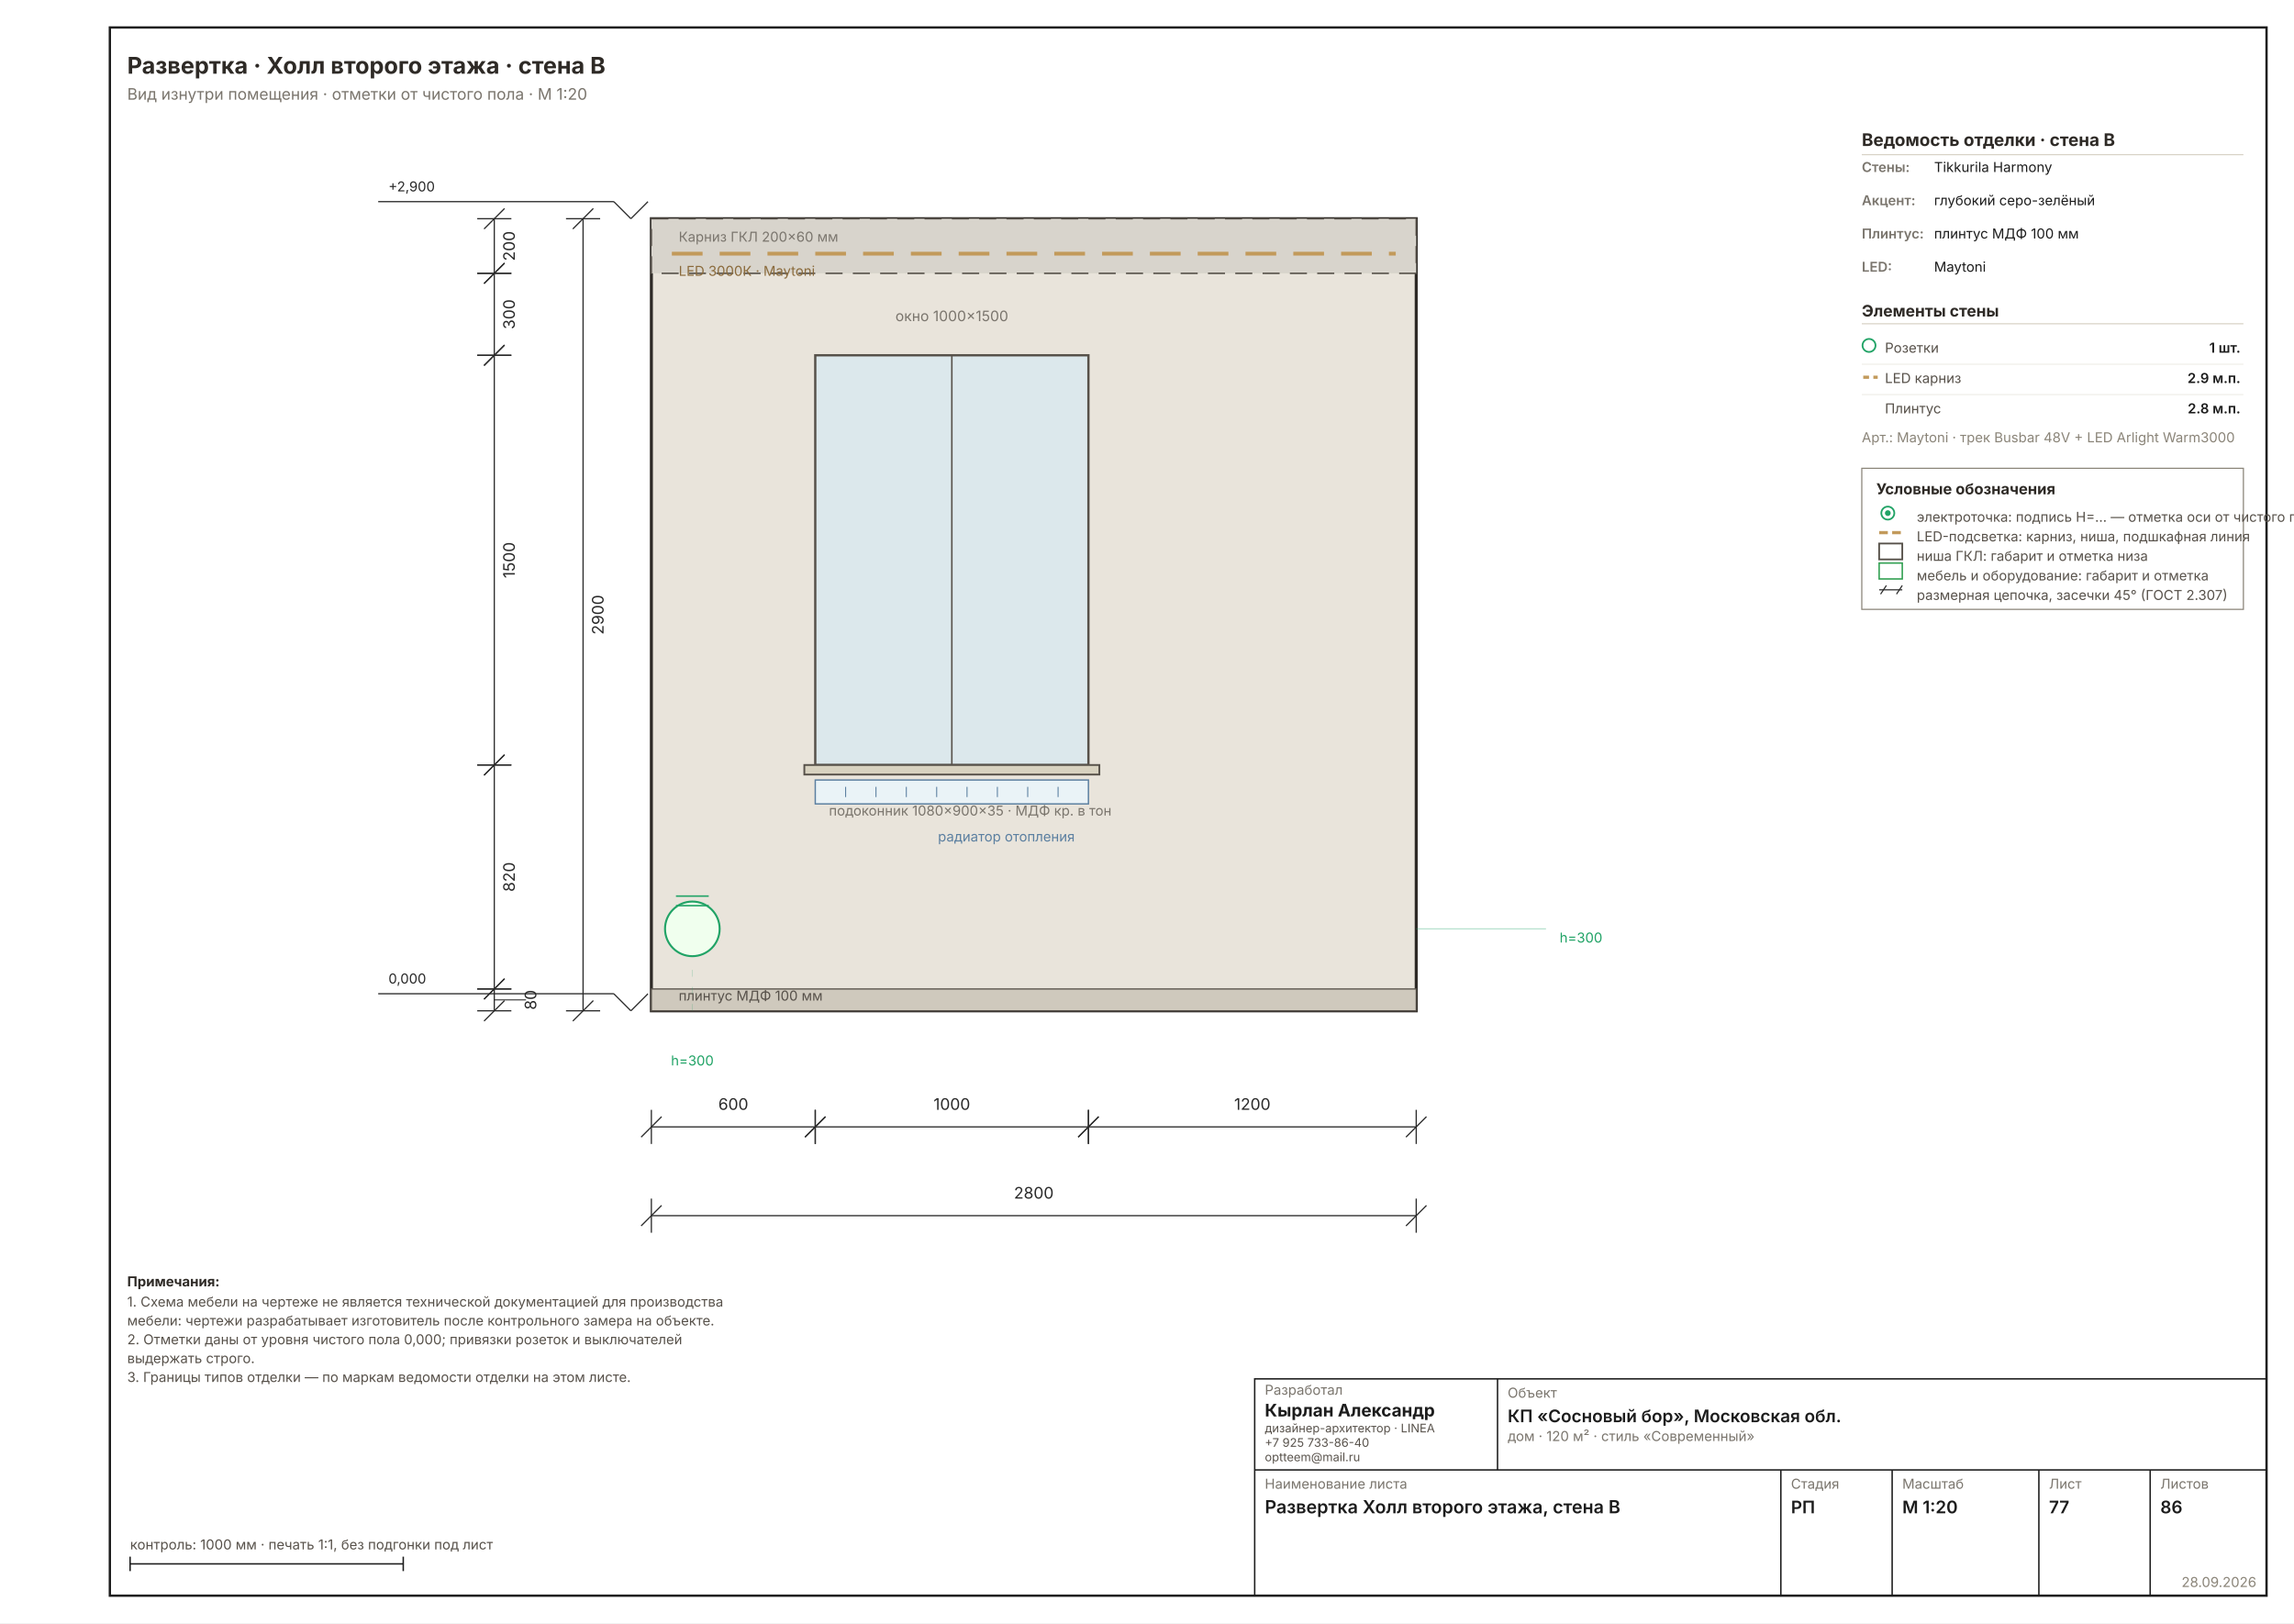
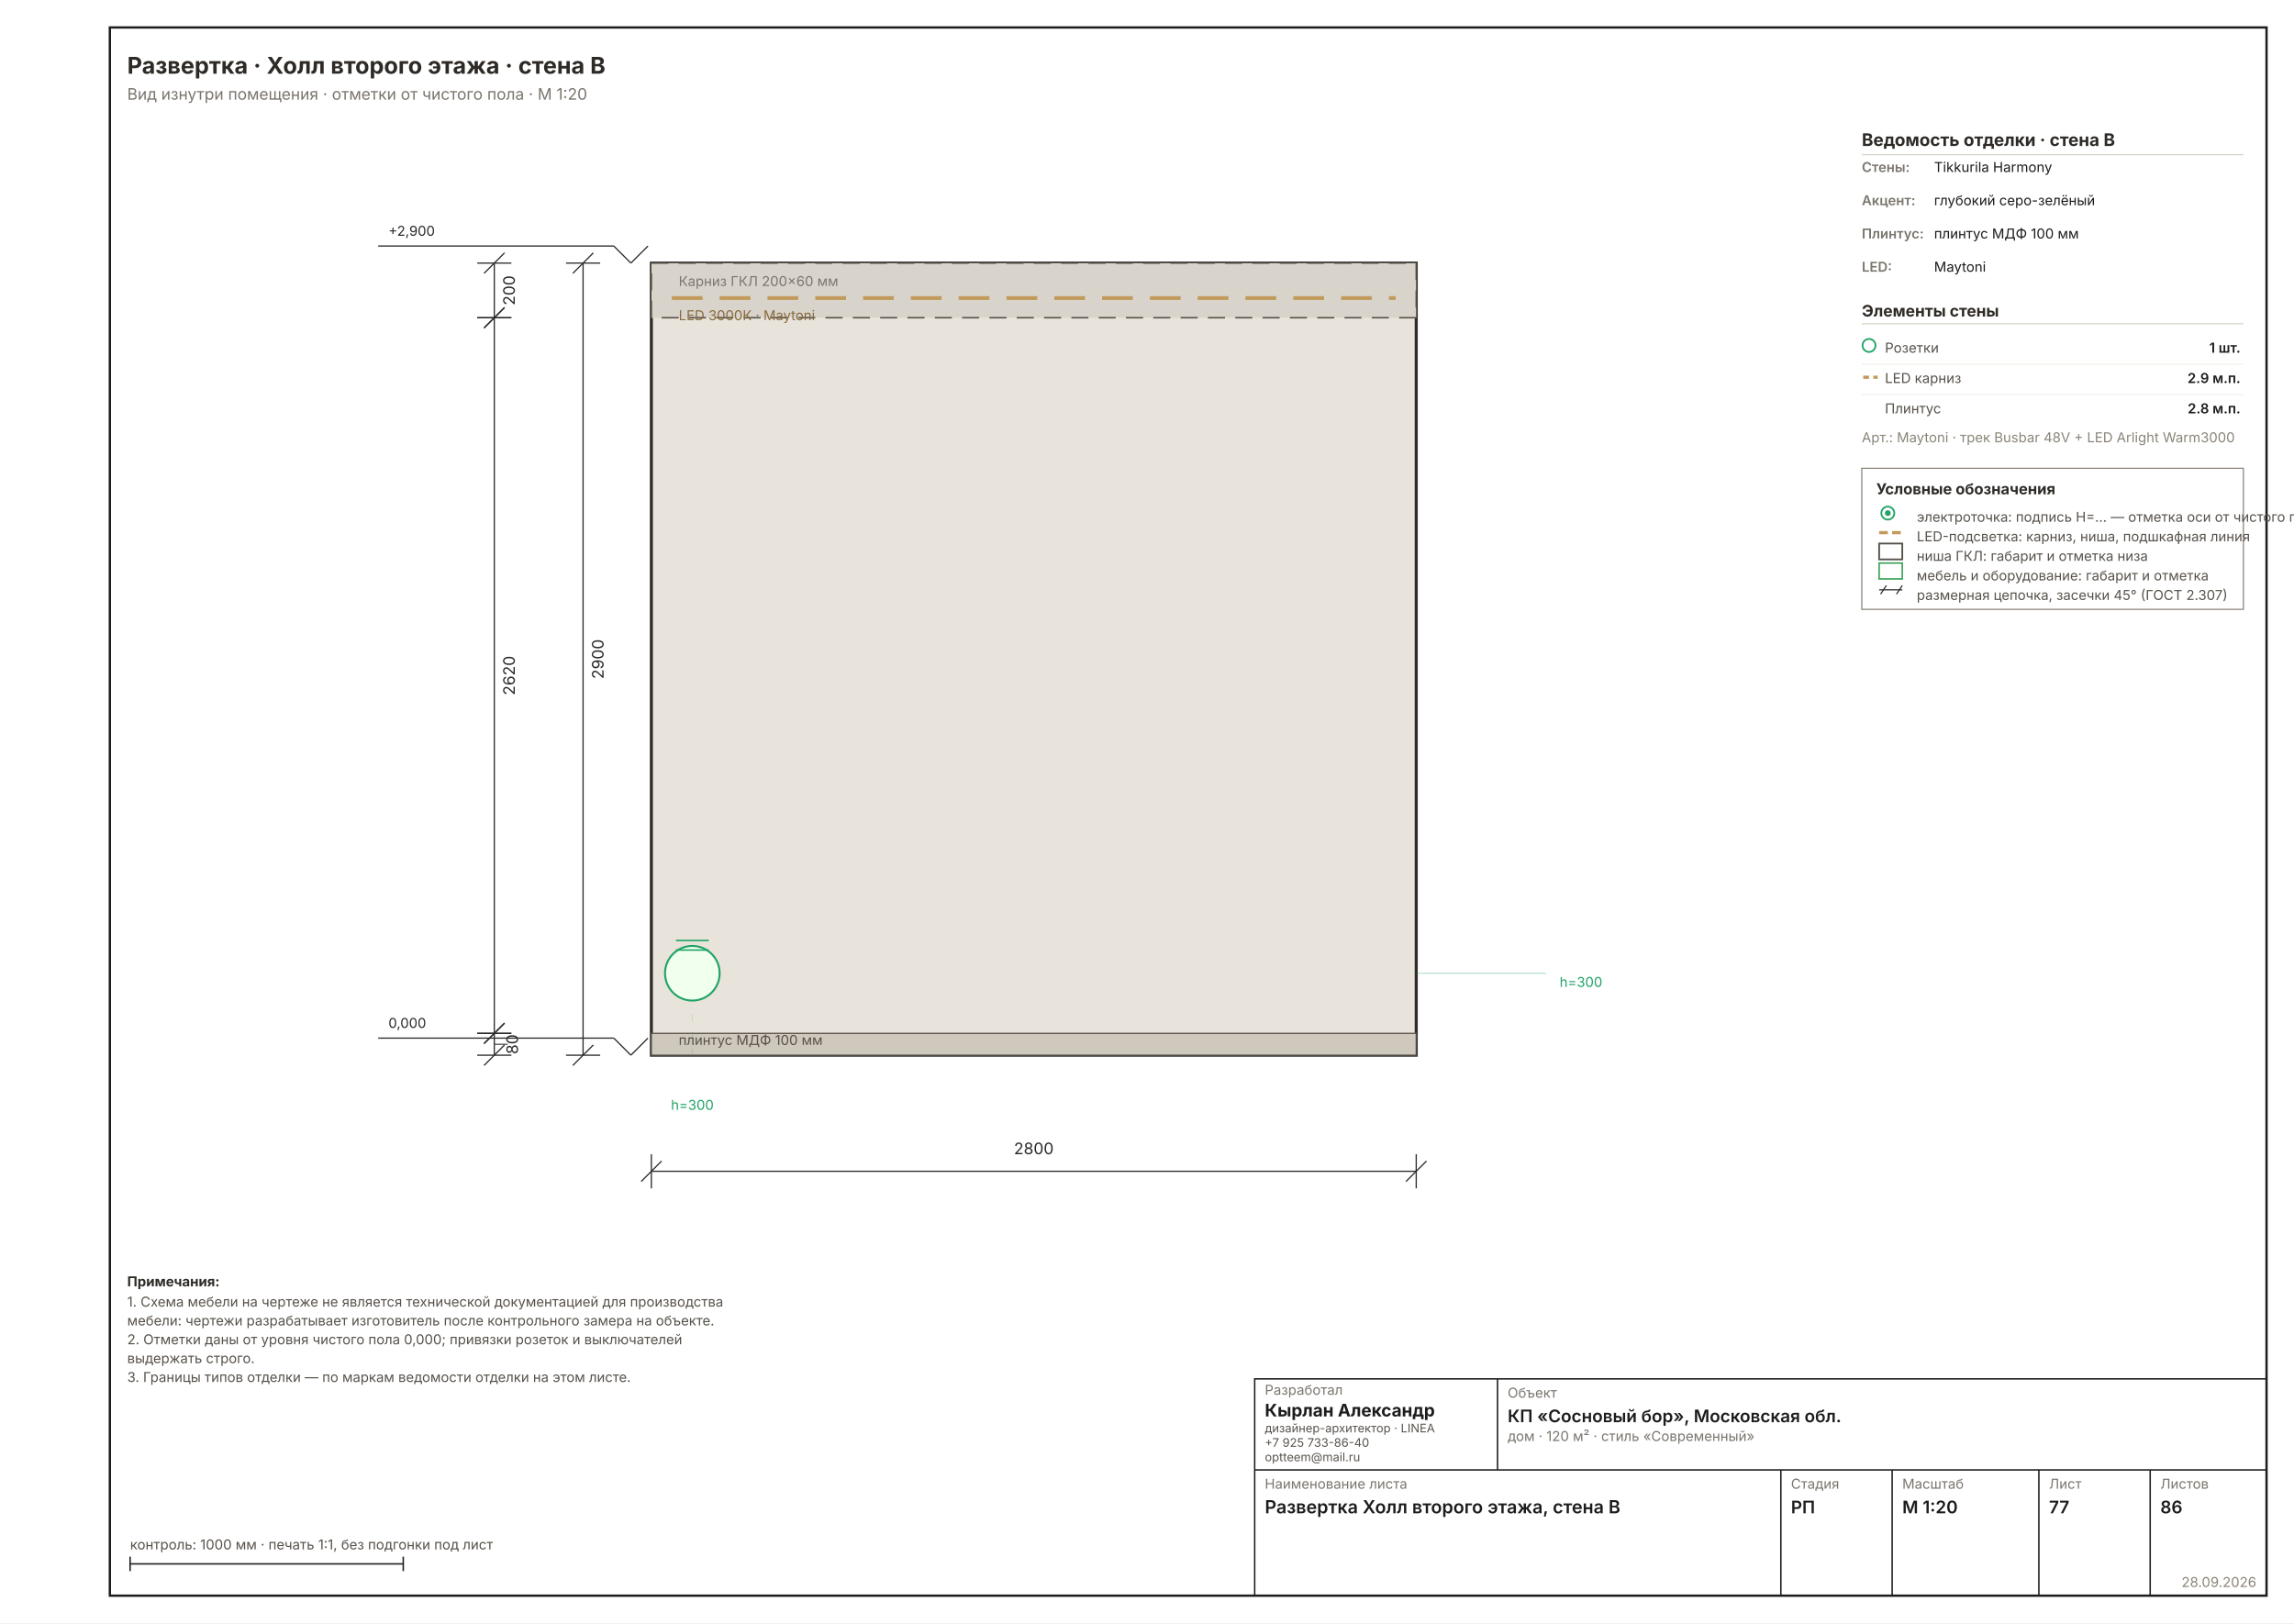
<svg xmlns="http://www.w3.org/2000/svg" width="1587" height="1123" viewBox="0 0 1587 1123" font-family="Inter, &quot;Helvetica Neue&quot;, Arial, sans-serif" data-sheet="elevation" data-scale="1:20">
  <rect width="1587" height="1123" fill="#FFFFFF" />
  <rect x="76" y="19" width="1492" height="1085" fill="none" stroke="#1C1C1C" stroke-width="1.6" />
-   <g transform="translate(238.0201 -61.27844) scale(2.3622)">
+   <g transform="translate(238.0201 -30.56984) scale(2.3622)">
    <rect x="90" y="90" width="224" height="232" fill="#E9E4DB" stroke="#2E2A26" stroke-width="0.89" />
    <rect x="90" y="90" width="224" height="16" fill="#D8D4CC" stroke="#57514A" stroke-width="0.44" stroke-dasharray="5 3" />
    <line x1="96" y1="100.24" x2="308" y2="100.24" stroke="#C29A5B" stroke-width="1.11" stroke-dasharray="9 5" />
    <text x="98" y="96.72" font-size="4.00" fill="#7A756D">Карниз ГКЛ 200×60 мм</text>
    <text x="98" y="106.72" font-size="4.00" fill="#8A6A3B">LED 3000К · Maytoni</text>
    <rect x="90" y="315.6" width="224" height="6.4" fill="#CFC9BD" stroke="#57514A" stroke-width="0.36" />
    <text x="98" y="319" font-size="4.00" fill="#57514A">плинтус МДФ 100 мм</text>
-     <rect x="138" y="130" width="80" height="120" fill="#DCE8EC" stroke="#57514A" stroke-width="0.67" />
-     <line x1="178" y1="130" x2="178" y2="250" stroke="#57514A" stroke-width="0.44" />
-     <text x="178" y="120" font-size="4.22" fill="#7A756D" text-anchor="middle">окно 1000×1500</text>
-     <rect x="134.8" y="250" width="86.4" height="2.8" fill="#D8D2C0" stroke="#57514A" stroke-width="0.53" />
-     <text x="142" y="264.8" font-size="4.00" fill="#7A756D" text-anchor="start">подоконник 1080×900×35 · МДФ кр. в тон</text>
-     <rect x="138" y="254.4" width="80" height="7" fill="#EAF3F7" stroke="#5B7FA0" stroke-width="0.40" />
-     <line x1="146.889" y1="256.4" x2="146.889" y2="259.4" stroke="#5B7FA0" stroke-width="0.29" />
-     <line x1="155.778" y1="256.4" x2="155.778" y2="259.4" stroke="#5B7FA0" stroke-width="0.29" />
-     <line x1="164.667" y1="256.4" x2="164.667" y2="259.4" stroke="#5B7FA0" stroke-width="0.29" />
-     <line x1="173.556" y1="256.4" x2="173.556" y2="259.4" stroke="#5B7FA0" stroke-width="0.29" />
-     <line x1="182.444" y1="256.4" x2="182.444" y2="259.4" stroke="#5B7FA0" stroke-width="0.29" />
-     <line x1="191.333" y1="256.4" x2="191.333" y2="259.4" stroke="#5B7FA0" stroke-width="0.29" />
-     <line x1="200.222" y1="256.4" x2="200.222" y2="259.4" stroke="#5B7FA0" stroke-width="0.29" />
-     <line x1="209.111" y1="256.4" x2="209.111" y2="259.4" stroke="#5B7FA0" stroke-width="0.29" />
-     <text x="214" y="272.4" font-size="4.00" fill="#5B7FA0" text-anchor="end">радиатор отопления</text>
    <g data-el="level" stroke="#2A2A2A" stroke-width="0.36" fill="none">
      <line x1="79" y1="317" x2="84" y2="322" />
      <line x1="84" y1="322" x2="89" y2="317" />
      <line x1="79" y1="317" x2="10" y2="317" />
    </g>
    <text x="13" y="314" font-size="4.00" fill="#2A2A2A" text-anchor="start">0,000</text>
    <g data-el="level" stroke="#2A2A2A" stroke-width="0.36" fill="none">
      <line x1="79" y1="85" x2="84" y2="90" />
      <line x1="84" y1="90" x2="89" y2="85" />
      <line x1="79" y1="85" x2="10" y2="85" />
    </g>
    <text x="13" y="82" font-size="4.00" fill="#2A2A2A" text-anchor="start">+2,900</text>
    <circle cx="102" cy="298" r="8" fill="#F0FFEE" stroke="#21A366" stroke-width="0.58" />
    <line x1="97.2" y1="291.2" x2="106.8" y2="291.2" stroke="#21A366" stroke-width="0.44" />
    <line x1="97.2" y1="288.4" x2="106.8" y2="288.4" stroke="#21A366" stroke-width="0.44" />
    <line x1="102" y1="322" x2="102" y2="307" stroke="#21A36630" stroke-width="0.29" stroke-dasharray="2 3" />
    <text x="102" y="338" font-size="4.00" fill="#21A366" text-anchor="middle">h=300</text>
    <line x1="314" y1="298" x2="352" y2="298" stroke="#21A36650" stroke-width="0.36" />
    <text x="356" y="302" font-size="4.00" fill="#21A366">h=300</text>
    <g data-el="chain">
      <g data-el="dim" stroke="#2A2A2A" stroke-width="0.36" fill="none">
-         <line x1="90" y1="356" x2="138" y2="356" />
+         <line x1="90" y1="356" x2="314" y2="356" />
        <line x1="90" y1="351" x2="90" y2="361" />
-         <line x1="138" y1="351" x2="138" y2="361" />
+         <line x1="314" y1="351" x2="314" y2="361" />
        <line x1="87" y1="359" x2="93" y2="353" />
-         <line x1="135" y1="359" x2="141" y2="353" />
-       </g>
-       <text x="114" y="351" font-size="4.67" fill="#2A2A2A" text-anchor="middle">600</text>
-       <g data-el="dim" stroke="#2A2A2A" stroke-width="0.36" fill="none">
-         <line x1="138" y1="356" x2="218" y2="356" />
-         <line x1="138" y1="351" x2="138" y2="361" />
-         <line x1="218" y1="351" x2="218" y2="361" />
-         <line x1="135" y1="359" x2="141" y2="353" />
-         <line x1="215" y1="359" x2="221" y2="353" />
-       </g>
-       <text x="178" y="351" font-size="4.67" fill="#2A2A2A" text-anchor="middle">1000</text>
-       <g data-el="dim" stroke="#2A2A2A" stroke-width="0.36" fill="none">
-         <line x1="218" y1="356" x2="314" y2="356" />
-         <line x1="218" y1="351" x2="218" y2="361" />
-         <line x1="314" y1="351" x2="314" y2="361" />
-         <line x1="215" y1="359" x2="221" y2="353" />
        <line x1="311" y1="359" x2="317" y2="353" />
      </g>
-       <text x="266" y="351" font-size="4.67" fill="#2A2A2A" text-anchor="middle">1200</text>
-       <g data-el="dim" stroke="#2A2A2A" stroke-width="0.36" fill="none">
-         <line x1="90" y1="382" x2="314" y2="382" />
-         <line x1="90" y1="377" x2="90" y2="387" />
-         <line x1="314" y1="377" x2="314" y2="387" />
-         <line x1="87" y1="385" x2="93" y2="379" />
-         <line x1="311" y1="385" x2="317" y2="379" />
-       </g>
-       <text x="202" y="377" font-size="4.67" fill="#2A2A2A" text-anchor="middle">2800</text>
+       <text x="202" y="351" font-size="4.67" fill="#2A2A2A" text-anchor="middle">2800</text>
    </g>
    <g data-el="chain">
      <g data-el="dim" stroke="#2A2A2A" stroke-width="0.36" fill="none">
        <line x1="44" y1="90" x2="44" y2="106" />
        <line x1="39" y1="90" x2="49" y2="90" />
        <line x1="39" y1="106" x2="49" y2="106" />
        <line x1="41" y1="93" x2="47" y2="87" />
        <line x1="41" y1="109" x2="47" y2="103" />
      </g>
      <text x="50" y="98" font-size="4.67" fill="#2A2A2A" transform="rotate(-90 50 98)" text-anchor="middle">200</text>
      <g data-el="dim" stroke="#2A2A2A" stroke-width="0.36" fill="none">
-         <line x1="44" y1="106" x2="44" y2="130" />
+         <line x1="44" y1="106" x2="44" y2="315.6" />
        <line x1="39" y1="106" x2="49" y2="106" />
-         <line x1="39" y1="130" x2="49" y2="130" />
+         <line x1="39" y1="315.6" x2="49" y2="315.6" />
        <line x1="41" y1="109" x2="47" y2="103" />
-         <line x1="41" y1="133" x2="47" y2="127" />
-       </g>
-       <text x="50" y="118" font-size="4.67" fill="#2A2A2A" transform="rotate(-90 50 118)" text-anchor="middle">300</text>
-       <g data-el="dim" stroke="#2A2A2A" stroke-width="0.36" fill="none">
-         <line x1="44" y1="130" x2="44" y2="250" />
-         <line x1="39" y1="130" x2="49" y2="130" />
-         <line x1="39" y1="250" x2="49" y2="250" />
-         <line x1="41" y1="133" x2="47" y2="127" />
-         <line x1="41" y1="253" x2="47" y2="247" />
-       </g>
-       <text x="50" y="190" font-size="4.67" fill="#2A2A2A" transform="rotate(-90 50 190)" text-anchor="middle">1500</text>
-       <g data-el="dim" stroke="#2A2A2A" stroke-width="0.36" fill="none">
-         <line x1="44" y1="250" x2="44" y2="315.6" />
-         <line x1="39" y1="250" x2="49" y2="250" />
-         <line x1="39" y1="315.6" x2="49" y2="315.6" />
-         <line x1="41" y1="253" x2="47" y2="247" />
        <line x1="41" y1="318.6" x2="47" y2="312.6" />
      </g>
-       <text x="50" y="282.8" font-size="4.67" fill="#2A2A2A" transform="rotate(-90 50 282.8)" text-anchor="middle">820</text>
+       <text x="50" y="210.8" font-size="4.67" fill="#2A2A2A" transform="rotate(-90 50 210.8)" text-anchor="middle">2620</text>
      <g data-el="dim" stroke="#2A2A2A" stroke-width="0.36" fill="none">
        <line x1="44" y1="315.6" x2="44" y2="322" />
        <line x1="39" y1="315.6" x2="49" y2="315.6" />
        <line x1="39" y1="322" x2="49" y2="322" />
        <line x1="41" y1="318.6" x2="47" y2="312.6" />
        <line x1="41" y1="325" x2="47" y2="319" />
-         <line x1="44" y1="318.8" x2="53.301" y2="318.8" stroke-width="0.29" />
+         <line x1="44" y1="318.8" x2="47.933" y2="318.8" stroke-width="0.29" />
      </g>
-       <text x="56.301" y="318.8" font-size="4.67" fill="#2A2A2A" transform="rotate(-90 56.3008 318.8)" text-anchor="middle">80</text>
+       <text x="50.933" y="318.8" font-size="4.67" fill="#2A2A2A" transform="rotate(-90 50.93345 318.8)" text-anchor="middle">80</text>
      <g data-el="dim" stroke="#2A2A2A" stroke-width="0.36" fill="none">
        <line x1="70" y1="90" x2="70" y2="322" />
        <line x1="65" y1="90" x2="75" y2="90" />
        <line x1="65" y1="322" x2="75" y2="322" />
        <line x1="67" y1="93" x2="73" y2="87" />
        <line x1="67" y1="325" x2="73" y2="319" />
      </g>
      <text x="76" y="206" font-size="4.67" fill="#2A2A2A" transform="rotate(-90 76 206)" text-anchor="middle">2900</text>
    </g>
  </g>
  <g data-el="heading">
    <text x="88" y="51" font-size="16.00" font-weight="700" fill="#2E2A26">Развертка · Холл второго этажа · стена B</text>
    <text x="88" y="69" font-size="11.00" fill="#7A756D">Вид изнутри помещения · отметки от чистого пола · М 1:20</text>
  </g>
  <g data-el="panel">
    <g transform="translate(902.0 -5.0)">
      <text x="386" y="106" font-size="12.00" font-weight="700" fill="#2E2A26">Ведомость отделки · стена B</text>
      <line x1="386" y1="112" x2="650" y2="112" stroke="#D8D2C6" stroke-width="0.80" />
      <text x="386" y="124" font-size="9.45" font-weight="600" fill="#7A756D">Стены:</text>
      <text x="436" y="124" font-size="9.50" fill="#1C1C1C">Tikkurila Harmony</text>
      <text x="386" y="147" font-size="9.45" font-weight="600" fill="#7A756D">Акцент:</text>
      <text x="436" y="147" font-size="9.50" fill="#1C1C1C">глубокий серо-зелёный</text>
      <text x="386" y="170" font-size="9.45" font-weight="600" fill="#7A756D">Плинтус:</text>
      <text x="436" y="170" font-size="9.50" fill="#1C1C1C">плинтус МДФ 100 мм</text>
      <text x="386" y="193" font-size="9.45" font-weight="600" fill="#7A756D">LED:</text>
      <text x="436" y="193" font-size="9.50" fill="#1C1C1C">Maytoni</text>
      <text x="386" y="224" font-size="11.00" font-weight="700" fill="#2E2A26">Элементы стены</text>
      <line x1="386" y1="229" x2="650" y2="229" stroke="#D8D2C6" stroke-width="0.80" />
      <circle cx="391" cy="244" r="4.5" fill="none" stroke="#21A366" stroke-width="1.20" />
      <text x="402" y="249" font-size="9.50" fill="#57514A">Розетки</text>
      <text x="648" y="249" font-size="9.50" font-weight="600" fill="#1C1C1C" text-anchor="end">1 шт.</text>
      <line x1="386" y1="257" x2="650" y2="257" stroke="#EDEBE4" stroke-width="0.68" />
      <line x1="387" y1="266" x2="397" y2="266" stroke="#C29A5B" stroke-width="2.20" stroke-dasharray="4 3" />
      <text x="402" y="270" font-size="9.50" fill="#57514A">LED карниз</text>
      <text x="648" y="270" font-size="9.50" font-weight="600" fill="#1C1C1C" text-anchor="end">2.9 м.п.</text>
      <line x1="386" y1="278" x2="650" y2="278" stroke="#EDEBE4" stroke-width="0.68" />
      <text x="402" y="291" font-size="9.50" fill="#57514A">Плинтус</text>
      <text x="648" y="291" font-size="9.50" font-weight="600" fill="#1C1C1C" text-anchor="end">2.8 м.п.</text>
      <text x="386" y="311" font-size="9.45" fill="#8A8478">Арт.: Maytoni · трек Busbar 48V + LED Arlight Warm3000</text>
      <g data-el="legend">
        <rect x="386" y="329" width="264" height="97.593" fill="none" stroke="#8A8478" stroke-width="0.80" />
        <text x="396" y="347" font-size="10.50" font-weight="700" fill="#2E2A26">Условные обозначения</text>
        <g stroke="#21A366" stroke-width="1.20" fill="none">
          <circle cx="404" cy="360" r="4.5" />
          <circle cx="404" cy="360" r="1.4" fill="#21A366" />
        </g>
        <text x="424" y="366" font-size="9.45" fill="#57514A">электроточка: подпись Н=… — отметка оси от чистого пола</text>
        <line x1="398" y1="373.519" x2="414" y2="373.519" stroke="#C29A5B" stroke-width="2.20" stroke-dasharray="6 3" />
        <text x="424" y="379.519" font-size="9.45" fill="#57514A">LED-подсветка: карниз, ниша, подшкафная линия</text>
        <rect x="398" y="381.037" width="16" height="11" fill="none" stroke="#57514A" stroke-width="1.20" />
        <text x="424" y="393.037" font-size="9.45" fill="#57514A">ниша ГКЛ: габарит и отметка низа</text>
        <rect x="398" y="394.556" width="16" height="11" fill="none" stroke="#2E9E4F" stroke-width="1.00" />
        <text x="424" y="406.556" font-size="9.45" fill="#57514A">мебель и оборудование: габарит и отметка</text>
        <g stroke="#2A2A2A" stroke-width="0.80" fill="none">
          <line x1="398" y1="413.074" x2="414" y2="413.074" />
          <line x1="399" y1="416.074" x2="403" y2="410.074" />
          <line x1="410" y1="416.074" x2="414" y2="410.074" />
        </g>
        <text x="424" y="420.074" font-size="9.45" fill="#57514A">размерная цепочка, засечки 45° (ГОСТ 2.307)</text>
      </g>
    </g>
  </g>
  <g data-el="footer">
    <g data-el="notes" />
    <text x="88" y="890" font-size="9.50" font-weight="700" fill="#2E2A26">Примечания:</text>
    <text x="88" y="904" font-size="9.45" fill="#57514A">1. Схема мебели на чертеже не является технической документацией для производства</text>
    <text x="88" y="917.036" font-size="9.45" fill="#57514A">    мебели: чертежи разрабатывает изготовитель после контрольного замера на объекте.</text>
    <text x="88" y="930.072" font-size="9.45" fill="#57514A">2. Отметки даны от уровня чистого пола 0,000; привязки розеток и выключателей</text>
    <text x="88" y="943.108" font-size="9.45" fill="#57514A">    выдержать строго.</text>
    <text x="88" y="956.144" font-size="9.45" fill="#57514A">3. Границы типов отделки — по маркам ведомости отделки на этом листе.</text>
  </g>
  <g data-el="stamp" stroke="#1C1C1C" stroke-width="1" fill="none">
    <rect x="868" y="954" width="700" height="150" />
    <line x1="868" y1="1017" x2="1568" y2="1017" />
    <line x1="1036" y1="954" x2="1036" y2="1017" />
    <line x1="1232" y1="1017" x2="1232" y2="1104" />
    <line x1="1309" y1="1017" x2="1309" y2="1104" />
    <line x1="1410.5" y1="1017" x2="1410.5" y2="1104" />
    <line x1="1487.5" y1="1017" x2="1487.5" y2="1104" />
  </g>
  <text x="875" y="965" font-size="9.5" fill="#7A756D">Разработал</text>
  <text x="875" y="980" font-size="12" font-weight="700" fill="#1C1C1C">Кырлан Александр</text>
  <text x="875" y="991" font-size="8.2" fill="#57514A">дизайнер-архитектор · LINEA</text>
  <text x="875" y="1001" font-size="8.2" fill="#57514A">+7 925 733-86-40</text>
  <text x="875" y="1011" font-size="8.2" fill="#57514A">optteem@mail.ru</text>
  <text x="1043" y="967" font-size="9.5" fill="#7A756D">Объект</text>
  <text x="1043" y="984" font-size="12" font-weight="600" fill="#1C1C1C">КП «Сосновый бор», Московская обл.</text>
  <text x="1043" y="997" font-size="9.5" fill="#7A756D">дом · 120 м² · стиль «Современный»</text>
  <text x="875" y="1030" font-size="9.5" fill="#7A756D">Наименование листа</text>
  <text x="875" y="1047" font-size="12.5" font-weight="600" fill="#1C1C1C">Развертка Холл второго этажа, стена B</text>
  <text x="1239" y="1030" font-size="9.5" fill="#7A756D">Стадия</text>
  <text x="1239" y="1047" font-size="12" font-weight="600" fill="#1C1C1C">РП</text>
  <text x="1316" y="1030" font-size="9.5" fill="#7A756D">Масштаб</text>
  <text x="1316" y="1047" font-size="12" font-weight="600" fill="#1C1C1C">М 1:20</text>
  <text x="1417.5" y="1030" font-size="9.5" fill="#7A756D">Лист</text>
  <text x="1417.5" y="1047" font-size="12" font-weight="600" fill="#1C1C1C">77</text>
  <text x="1494.5" y="1030" font-size="9.5" fill="#7A756D">Листов</text>
  <text x="1494.5" y="1047" font-size="12" font-weight="600" fill="#1C1C1C">86</text>
  <text x="1561" y="1098" font-size="9.5" fill="#8A8478" text-anchor="end">28.09.2026</text>
  <g stroke="#1C1C1C" stroke-width="1">
    <line x1="90" y1="1082" x2="278.976" y2="1082" />
    <line x1="90" y1="1077" x2="90" y2="1087" />
    <line x1="278.976" y1="1077" x2="278.976" y2="1087" />
  </g>
  <text x="90" y="1072" font-size="9.5" fill="#57514A">контроль: 1000 мм · печать 1:1, без подгонки под лист</text>
</svg>
